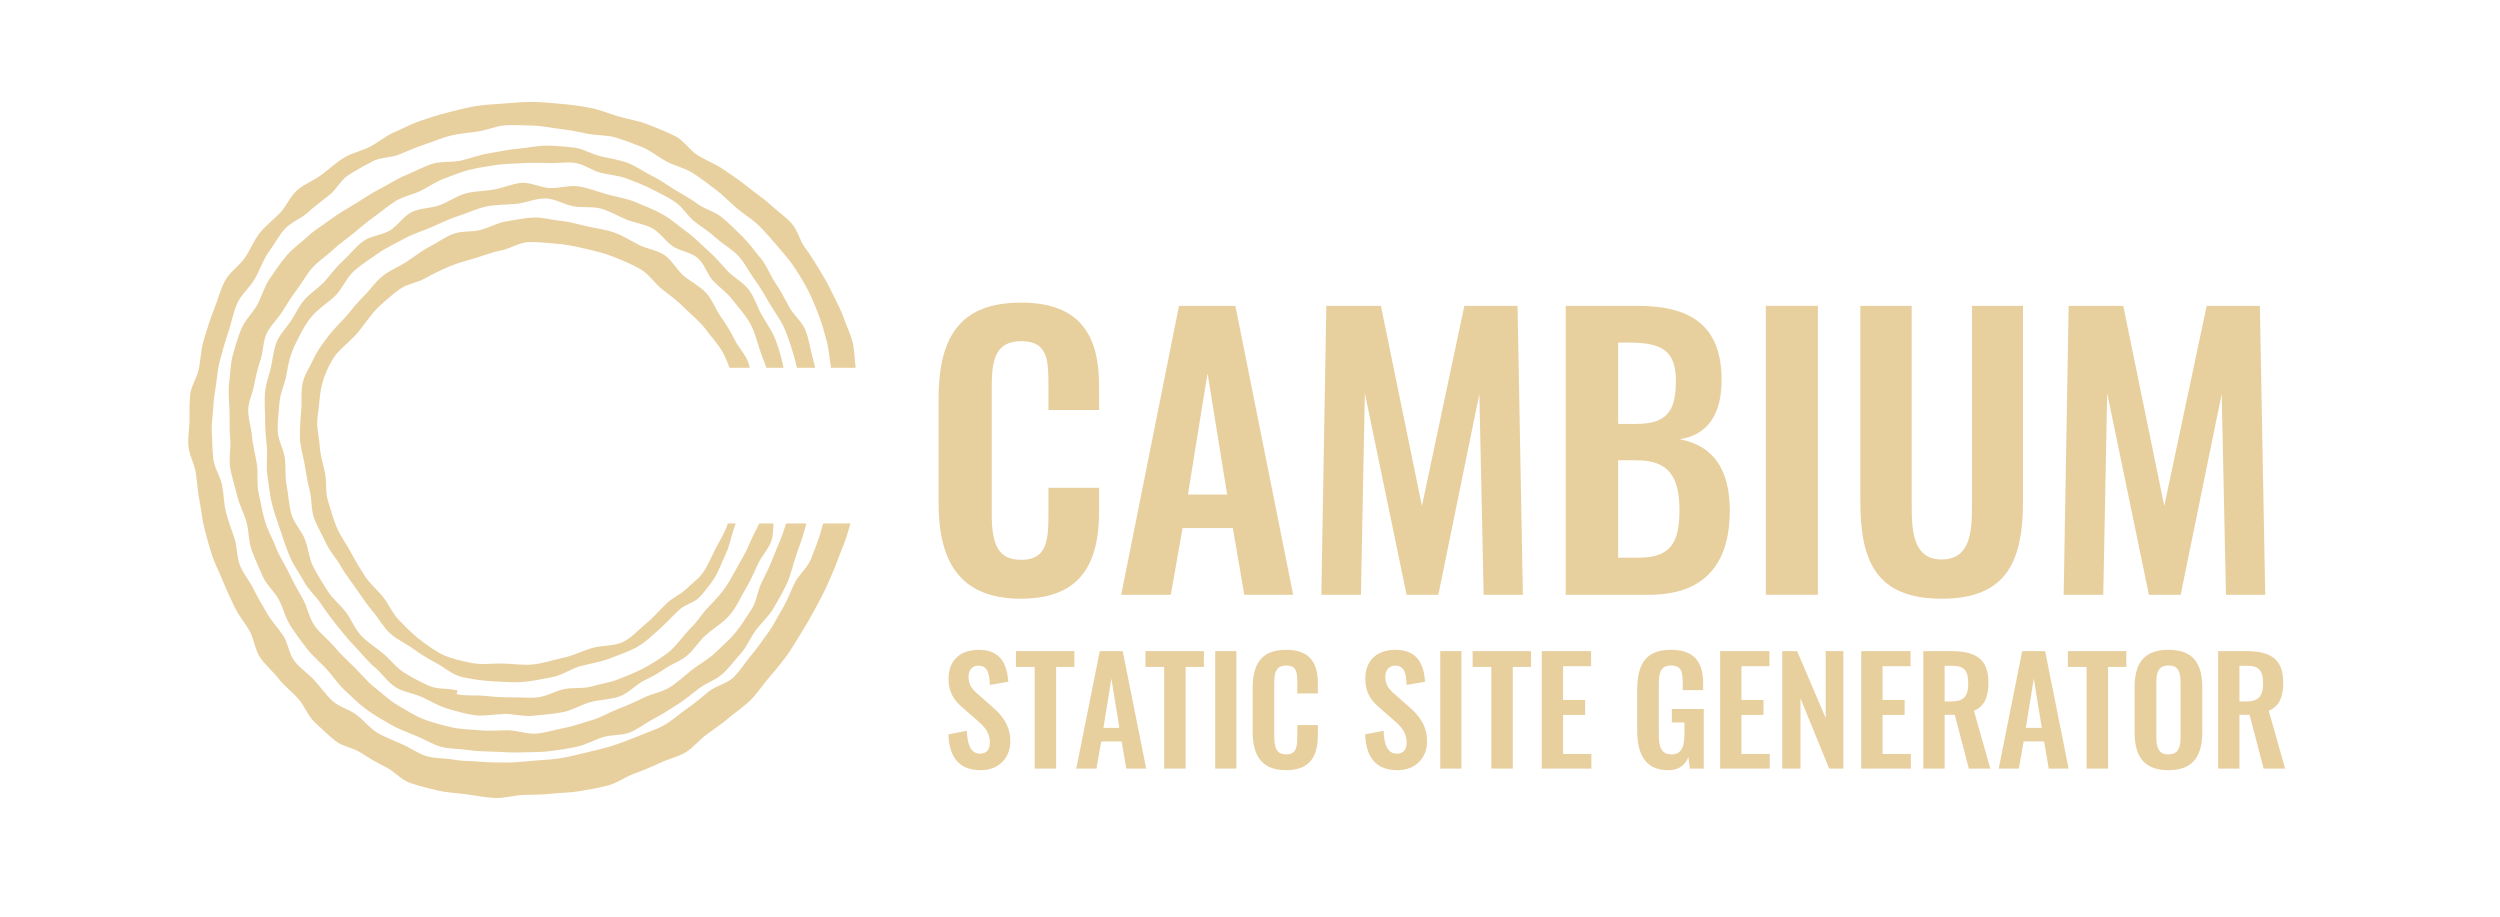
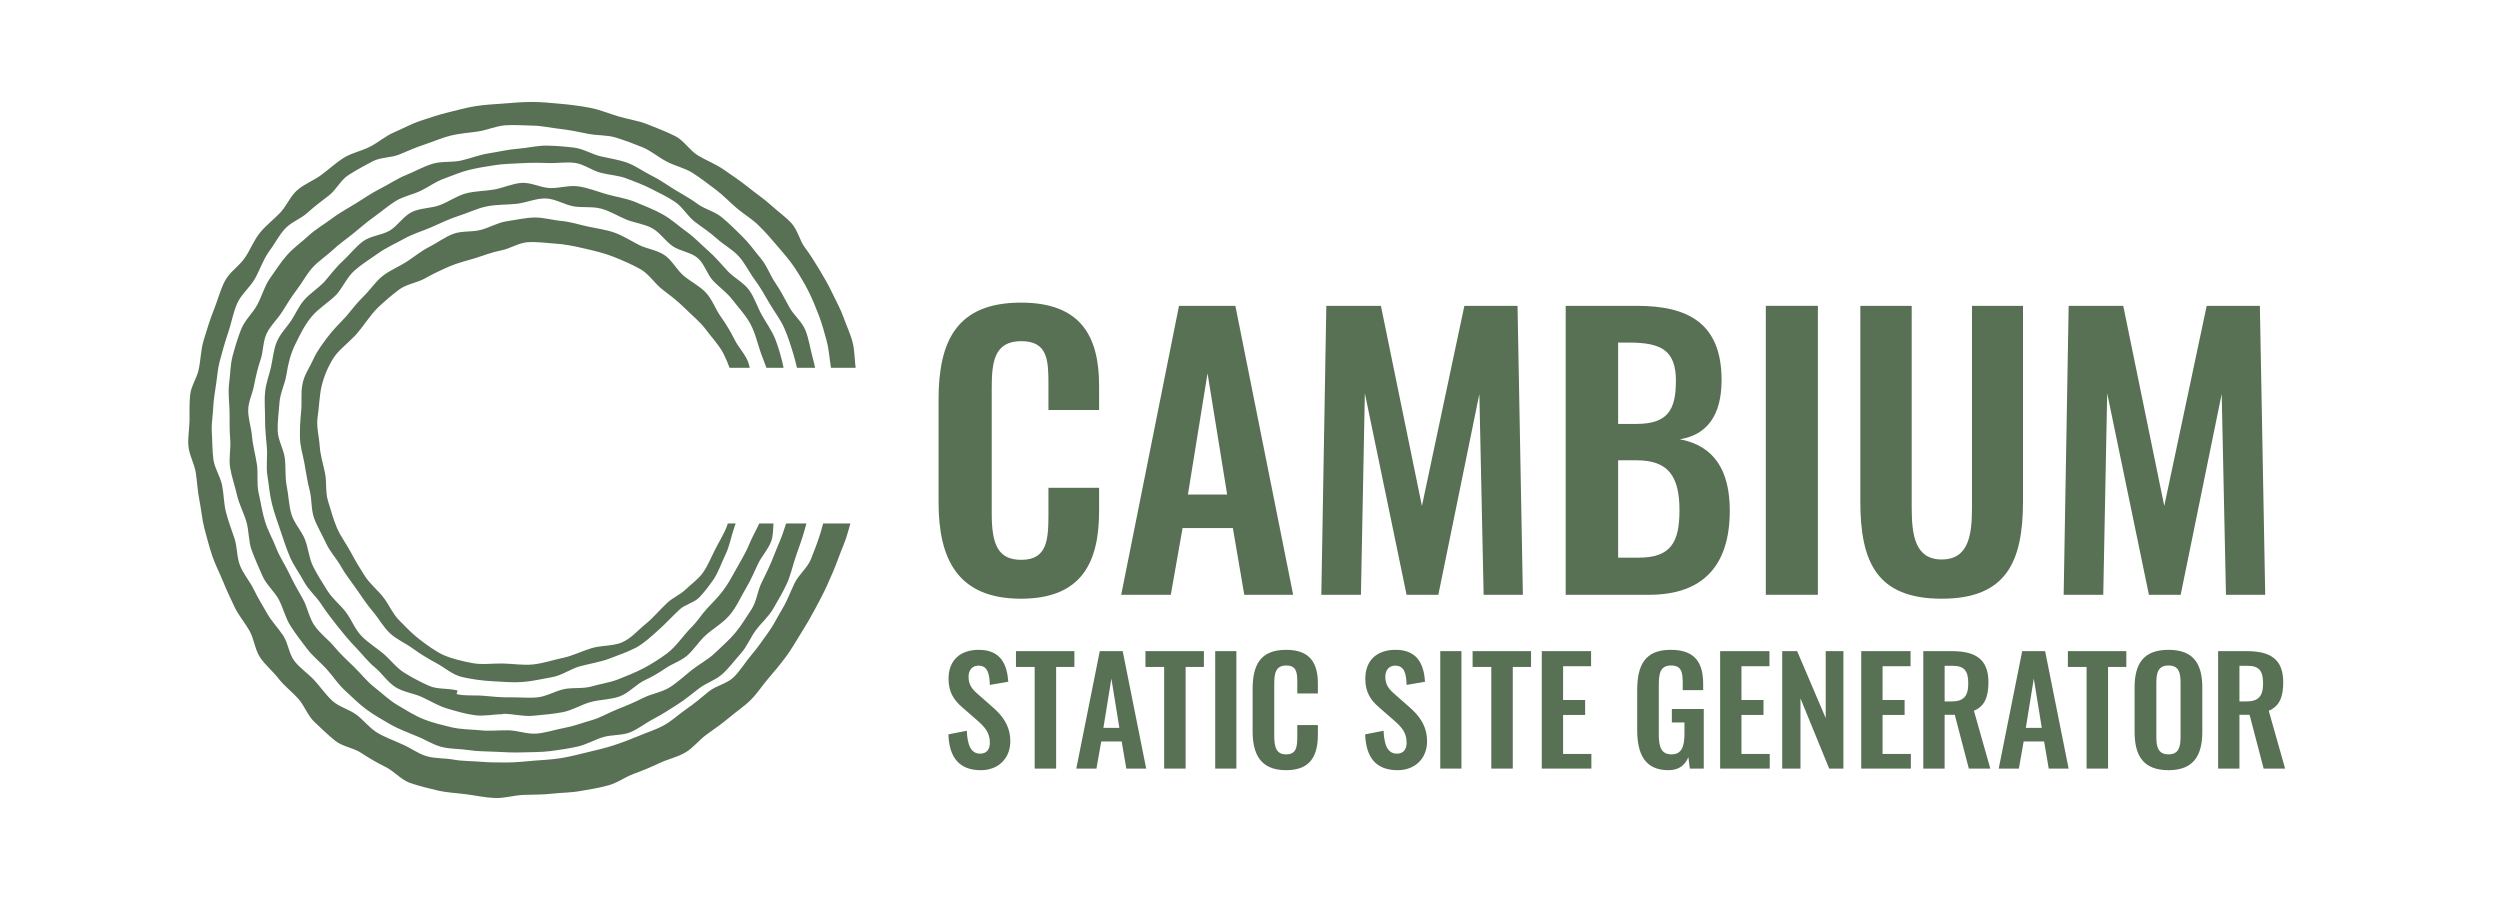
<svg xmlns="http://www.w3.org/2000/svg" id="Layer_1" data-name="Layer 1" viewBox="0 0 1500 550">
  <defs>
    <style>
      .cls-1 {
-         fill: #e8cf9e;
+         fill: #587054;
      }
    </style>
  </defs>
  <g>
-     <path class="cls-1" d="M563.143,301.435v-61.855c0-35.53,11.344-58.004,49.442-58.004,35.529,0,46.874,19.691,46.874,49.87v14.555h-30.394v-14.982c0-14.555-.214-26.326-16.267-26.326-16.267,0-17.765,12.414-17.765,28.252v75.127c0,18.835,3.853,27.824,17.765,27.824,15.625,0,16.267-12.2,16.267-27.61v-15.625h30.394v13.913c0,30.606-10.274,52.652-46.874,52.652-38.099,0-49.442-23.972-49.442-57.79Z" />
-     <path class="cls-1" d="M707.4,183.502h33.817l34.674,173.368h-29.322l-6.85-40.024h-30.179l-7.064,40.024h-29.751l34.674-173.368ZM736.295,296.727l-11.771-72.772-11.771,72.772h23.543Z" />
-     <path class="cls-1" d="M795.795,183.502h32.747l24.614,120.073,25.47-120.073h31.892l3.21,173.368h-23.544l-2.568-120.502-24.613,120.502h-19.05l-25.042-120.93-2.354,120.93h-23.758l2.997-173.368Z" />
+     <path class="cls-1" d="M563.142,301.435v-61.855c0-35.53,11.344-58.004,49.442-58.004,35.529,0,46.874,19.691,46.874,49.87v14.555h-30.394v-14.982c0-14.555-.214-26.326-16.267-26.326-16.267,0-17.765,12.414-17.765,28.252v75.127c0,18.835,3.853,27.824,17.765,27.824,15.625,0,16.267-12.2,16.267-27.61v-15.625h30.394v13.913c0,30.606-10.274,52.652-46.874,52.652-38.099,0-49.442-23.972-49.442-57.79Z" />
+     <path class="cls-1" d="M707.4,183.502h33.817l34.674,173.368h-29.322l-6.85-40.024h-30.179l-7.064,40.024h-29.751l34.674-173.368ZM736.294,296.727l-11.771-72.772-11.771,72.772h23.543Z" />
+     <path class="cls-1" d="M795.794,183.502h32.747l24.614,120.073,25.47-120.073h31.892l3.21,173.368h-23.544l-2.568-120.502-24.613,120.502h-19.05l-25.042-120.93-2.354,120.93h-23.758l2.997-173.368Z" />
    <path class="cls-1" d="M939.411,183.502h42.808c30.393,0,50.727,10.273,50.727,44.52,0,21.189-8.775,32.961-25.043,35.529,20.334,3.853,29.966,18.407,29.966,42.807,0,33.176-16.268,50.513-48.372,50.513h-50.085v-173.368ZM981.791,254.348c18.835,0,23.758-8.348,23.758-25.898,0-18.407-8.99-22.902-28.253-22.902h-6.421v48.801h10.916ZM983.075,334.61c19.263,0,24.613-8.989,24.613-28.467,0-20.547-6.849-29.965-25.684-29.965h-11.13v58.432h12.2Z" />
    <path class="cls-1" d="M1059.482,183.502h31.249v173.368h-31.249v-173.368Z" />
    <path class="cls-1" d="M1116.2,300.793v-117.291h30.821v120.93c0,16.48,1.927,31.249,17.98,31.249,16.267,0,18.192-14.769,18.192-31.249v-120.93h30.607v117.291c0,36.386-10.06,58.432-48.8,58.432-38.955,0-48.801-22.046-48.801-58.432Z" />
    <path class="cls-1" d="M1241.195,183.502h32.747l24.614,120.073,25.47-120.073h31.892l3.21,173.368h-23.544l-2.568-120.502-24.613,120.502h-19.05l-25.042-120.93-2.354,120.93h-23.758l2.997-173.368Z" />
  </g>
  <g>
    <path class="cls-1" d="M569.033,440.622l11.05-2.175c.348,8.352,2.349,13.746,8.004,13.746,4.09,0,5.83-2.784,5.83-6.612,0-6.09-3.133-9.483-7.744-13.485l-8.874-7.744c-5.047-4.35-8.179-9.223-8.179-17.053,0-11.137,6.96-17.401,18.185-17.401,13.225,0,16.966,8.875,17.662,19.142l-11.05,1.914c-.262-6.612-1.219-11.572-6.874-11.572-3.828,0-5.916,2.872-5.916,6.613,0,4.785,2.001,7.396,5.742,10.614l8.788,7.743c5.742,4.96,10.527,11.137,10.527,20.446,0,10.18-7.135,17.314-17.662,17.314-12.877,0-18.968-7.482-19.489-21.49Z" />
-     <path class="cls-1" d="M620.802,400.164h-11.224v-9.483h35.063v9.483h-10.963v60.991h-12.877v-60.991Z" />
+     <path class="cls-1" d="M620.801,400.164h-11.224v-9.483h35.063v9.483h-10.963v60.991h-12.877v-60.991Z" />
    <path class="cls-1" d="M659.868,390.681h13.747l14.095,70.475h-11.92l-2.784-16.27h-12.268l-2.871,16.27h-12.094l14.095-70.475ZM671.614,436.707l-4.785-29.582-4.786,29.582h9.571Z" />
    <path class="cls-1" d="M698.5,400.164h-11.224v-9.483h35.063v9.483h-10.963v60.991h-12.877v-60.991Z" />
    <path class="cls-1" d="M729.126,390.681h12.703v70.475h-12.703v-70.475Z" />
    <path class="cls-1" d="M751.574,438.621v-25.145c0-14.443,4.61-23.579,20.098-23.579,14.443,0,19.055,8.005,19.055,20.273v5.916h-12.355v-6.09c0-5.917-.087-10.702-6.612-10.702-6.612,0-7.222,5.047-7.222,11.485v30.539c0,7.656,1.566,11.31,7.222,11.31,6.352,0,6.612-4.96,6.612-11.224v-6.352h12.355v5.655c0,12.441-4.177,21.403-19.055,21.403-15.487,0-20.098-9.744-20.098-23.491Z" />
-     <path class="cls-1" d="M819.093,440.622l11.05-2.175c.348,8.352,2.349,13.746,8.004,13.746,4.09,0,5.83-2.784,5.83-6.612,0-6.09-3.133-9.483-7.744-13.485l-8.874-7.744c-5.047-4.35-8.179-9.223-8.179-17.053,0-11.137,6.96-17.401,18.185-17.401,13.225,0,16.966,8.875,17.662,19.142l-11.05,1.914c-.262-6.612-1.219-11.572-6.874-11.572-3.828,0-5.916,2.872-5.916,6.613,0,4.785,2.001,7.396,5.742,10.614l8.788,7.743c5.742,4.96,10.527,11.137,10.527,20.446,0,10.18-7.135,17.314-17.662,17.314-12.877,0-18.968-7.482-19.489-21.49Z" />
+     <path class="cls-1" d="M819.092,440.622l11.05-2.175c.348,8.352,2.349,13.746,8.004,13.746,4.09,0,5.83-2.784,5.83-6.612,0-6.09-3.133-9.483-7.744-13.485l-8.874-7.744c-5.047-4.35-8.179-9.223-8.179-17.053,0-11.137,6.96-17.401,18.185-17.401,13.225,0,16.966,8.875,17.662,19.142l-11.05,1.914c-.262-6.612-1.219-11.572-6.874-11.572-3.828,0-5.916,2.872-5.916,6.613,0,4.785,2.001,7.396,5.742,10.614l8.788,7.743c5.742,4.96,10.527,11.137,10.527,20.446,0,10.18-7.135,17.314-17.662,17.314-12.877,0-18.968-7.482-19.489-21.49Z" />
    <path class="cls-1" d="M864.161,390.681h12.703v70.475h-12.703v-70.475Z" />
    <path class="cls-1" d="M894.788,400.164h-11.224v-9.483h35.063v9.483h-10.963v60.991h-12.877v-60.991Z" />
    <path class="cls-1" d="M925.066,390.681h29.582v9.049h-16.793v20.273h13.226v8.961h-13.226v23.405h16.967v8.787h-29.756v-70.475Z" />
    <path class="cls-1" d="M982.316,437.925v-23.666c0-15.139,4.611-24.361,20.099-24.361,14.443,0,19.489,7.482,19.489,20.533v3.654h-12.268v-4.002c0-6.786-.696-10.789-7.048-10.789-6.786,0-7.309,5.481-7.309,11.92v29.495c0,7.309,1.393,11.92,7.657,11.92,6.177,0,7.743-4.872,7.743-12.529v-6.612h-7.569v-8.092h19.142v35.76h-8.352l-.87-6.873c-1.914,4.523-5.394,7.83-11.92,7.83-13.921,0-18.794-9.31-18.794-24.188Z" />
-     <path class="cls-1" d="M1032.086,390.681h29.582v9.049h-16.793v20.273h13.226v8.961h-13.226v23.405h16.967v8.787h-29.756v-70.475Z" />
+     <path class="cls-1" d="M1032.085,390.681h29.582v9.049h-16.793v20.273h13.226v8.961h-13.226v23.405h16.967v8.787h-29.756v-70.475Z" />
    <path class="cls-1" d="M1069.325,390.681h8.961l17.141,40.196v-40.196h10.614v70.475h-8.526l-17.227-42.11v42.11h-10.963v-70.475Z" />
    <path class="cls-1" d="M1116.745,390.681h29.582v9.049h-16.792v20.273h13.225v8.961h-13.225v23.405h16.966v8.787h-29.756v-70.475Z" />
    <path class="cls-1" d="M1153.984,390.681h16.966c14.095,0,22.1,4.524,22.1,18.706,0,8.44-2.088,14.356-8.701,17.054l9.832,34.715h-12.877l-8.44-32.279h-6.091v32.279h-12.789v-70.475ZM1170.863,420.872c7.396,0,10.093-3.22,10.093-10.789,0-7.135-2.001-10.614-9.396-10.614h-4.786v21.403h4.09Z" />
    <path class="cls-1" d="M1213.322,390.681h13.747l14.095,70.475h-11.92l-2.784-16.27h-12.268l-2.871,16.27h-12.094l14.095-70.475ZM1225.068,436.707l-4.785-29.582-4.786,29.582h9.571Z" />
    <path class="cls-1" d="M1251.954,400.164h-11.224v-9.483h35.063v9.483h-10.963v60.991h-12.877v-60.991Z" />
    <path class="cls-1" d="M1280.754,439.056v-26.449c0-14.27,5.22-22.709,20.358-22.709,15.053,0,20.273,8.44,20.273,22.709v26.449c0,14.182-5.22,23.057-20.273,23.057-15.226,0-20.358-8.787-20.358-23.057ZM1308.334,442.101v-32.453c0-5.916-.957-10.354-7.222-10.354s-7.308,4.438-7.308,10.354v32.453c0,5.83.957,10.528,7.308,10.528,6.265,0,7.222-4.698,7.222-10.528Z" />
    <path class="cls-1" d="M1330.87,390.681h16.966c14.095,0,22.1,4.524,22.1,18.706,0,8.44-2.088,14.356-8.701,17.054l9.832,34.715h-12.877l-8.44-32.279h-6.09v32.279h-12.79v-70.475ZM1347.749,420.872c7.396,0,10.093-3.22,10.093-10.789,0-7.135-2.001-10.614-9.396-10.614h-4.785v21.403h4.089Z" />
  </g>
  <path class="cls-1" d="M492.38,319.501c-1.676,5.393-3.711,10.772-5.818,15.994-2.113,5.237-7.162,9.127-9.685,14.16-2.531,5.05-4.309,10.402-7.228,15.214-2.93,4.831-5.336,9.979-8.633,14.538-3.313,4.58-6.493,9.294-10.151,13.567-3.678,4.295-6.644,9.381-10.646,13.331-4.025,3.973-10.662,5.051-14.989,8.64-4.353,3.61-8.558,7.157-13.19,10.344-4.657,3.204-8.751,7.14-13.664,9.882-4.932,2.752-10.351,4.301-15.515,6.551-4.982,2.05-9.931,3.934-15.085,5.614-5.13,1.672-10.32,2.791-15.578,4.074-5.248,1.281-10.378,2.614-15.714,3.486-5.337.873-10.635,1.055-16.018,1.499-5.393.444-10.644,1.091-16.043,1.083-5.412-.008-10.717.053-16.094-.431-5.388-.485-10.813-.284-16.125-1.269-5.314-.985-11.044-.549-16.239-2.055-5.181-1.502-9.698-5.124-14.719-7.166-4.961-2.345-10.219-4.106-14.884-6.93-4.681-2.834-8.09-7.484-12.467-10.762-4.37-3.273-10.341-4.628-14.401-8.306-4.041-3.661-7.162-8.382-10.889-12.406-3.703-3.997-8.536-7.175-11.923-11.493-3.362-4.285-3.74-10.775-6.787-15.341-3.024-4.532-6.905-8.479-9.612-13.252-2.689-4.742-5.605-9.376-7.975-14.321-2.358-4.919-6.234-9.259-8.271-14.346-2.03-5.069-1.625-11.08-3.331-16.281-1.704-5.194-3.696-10.287-5.07-15.579-1.376-5.296-1.307-10.873-2.348-16.234-1.044-5.378-4.561-10.346-5.262-15.756-.705-5.439-.594-11.007-.947-16.444-.3-4.719.593-9.46.823-14.161.232-4.715.938-9.338,1.679-13.993.741-4.657.971-9.416,2.196-13.971,1.533-5.851,3.169-11.708,5.129-17.432,1.964-5.735,2.955-11.944,5.388-17.47,2.445-5.554,7.756-9.692,10.715-14.952,2.973-5.285,4.825-11.23,8.357-16.135,3.33-4.424,5.87-9.604,9.559-13.665,3.717-4.093,9.618-6.037,13.663-9.754,4.067-3.737,8.414-6.957,12.775-10.306,4.377-3.362,7.021-9.225,11.657-12.187,4.649-2.97,9.614-5.701,14.485-8.261,4.883-2.566,11.232-2.068,16.3-4.215,5.08-2.151,10.045-4.305,15.272-6.026,5.241-1.725,10.258-4.011,15.609-5.295,5.366-1.288,10.865-1.586,16.302-2.421,5.455-.839,10.714-3.301,16.202-3.676,5.507-.376,11.072.086,16.572.185,5.518.099,10.925,1.403,16.396,1.988,5.576.671,11.014,1.708,16.51,2.889,5.488,1.179,11.454.625,16.823,2.295,5.359,1.667,10.727,3.637,15.93,5.775,5.19,2.133,9.598,6.027,14.594,8.611,4.921,2.68,10.889,3.795,15.676,6.901,4.723,3.064,9.283,6.597,13.833,9.994,4.535,3.386,8.451,7.648,12.771,11.285,4.238,3.519,9.021,6.358,12.774,10.051,3.914,3.852,7.58,7.964,10.977,12.011,3.513,4.186,7.266,8.296,10.237,12.698,3.037,4.501,5.895,9.294,8.378,14.03,2.503,4.774,4.561,9.954,6.514,14.975,1.94,4.988,3.388,10.334,4.796,15.574,1.381,5.136,1.709,10.655,2.591,16.041.01.063.017.126.028.189h14.803c-.705-5.064-.569-10.259-1.798-15.145-1.317-5.234-3.719-10.128-5.499-15.171-1.79-5.073-4.476-9.701-6.745-14.563-2.266-4.857-4.951-9.372-7.706-14.003-2.729-4.587-5.537-9.011-8.755-13.359-3.162-4.273-4.259-10.347-7.904-14.374-3.554-3.927-8.153-7.086-12.175-10.765-4.345-4.032-9.384-7.297-13.977-11.027-4.606-3.74-9.567-6.971-14.403-10.369-4.858-3.414-10.46-5.511-15.53-8.543-5.098-3.048-8.546-9.104-13.837-11.727-5.321-2.638-10.98-4.845-16.476-7.014-5.519-2.179-11.585-3.024-17.26-4.691-5.684-1.67-11.282-4.087-17.101-5.204-5.805-1.114-11.815-1.905-17.733-2.428-5.628-.499-11.399-1.108-17.071-1.126-5.649-.018-11.426.485-17.08.935-5.632.448-11.442.677-17.042,1.581-5.578.9-11.174,2.471-16.683,3.815-5.491,1.339-10.953,3.21-16.339,4.981-5.37,1.766-10.403,4.634-15.633,6.821-5.217,2.181-9.573,6.124-14.613,8.715-5.029,2.585-10.882,3.654-15.699,6.638-4.806,2.978-8.964,6.932-13.524,10.299-4.547,3.357-10.207,5.417-14.473,9.152-4.25,3.721-6.447,9.627-10.383,13.715-3.914,4.065-8.487,7.494-12.056,11.913-3.541,4.384-5.536,9.813-8.705,14.539-3.346,5.221-9.451,8.847-12.296,14.378-2.833,5.511-4.335,11.762-6.687,17.523-2.343,5.738-4.041,11.752-5.922,17.68-1.876,5.913-1.769,12.322-3.202,18.367-1.175,4.958-4.407,9.495-4.971,14.553-.563,5.054-.366,10.212-.396,15.306-.03,5.089-1.11,10.3-.686,15.37.436,5.588,3.709,10.884,4.49,16.45.779,5.555,1.077,11.147,2.194,16.651,1.116,5.501,1.5,11.173,2.948,16.595,1.449,5.427,2.859,10.897,4.635,16.217,1.78,5.331,4.452,10.345,6.555,15.539,2.111,5.213,4.477,10.289,6.908,15.335,2.442,5.069,6.182,9.377,8.942,14.249,2.774,4.897,3.211,11.203,6.3,15.871,3.106,4.694,7.708,8.35,11.127,12.782,3.438,4.455,8.019,7.847,11.767,12.007,3.764,4.178,5.657,10.148,9.729,13.997,4.082,3.86,8.184,7.866,12.571,11.364,4.386,3.498,10.837,4.138,15.52,7.243,4.836,3.153,9.56,5.968,14.665,8.462,5.163,2.523,9.216,7.631,14.599,9.521,5.404,1.898,11.119,3.267,16.69,4.569,5.568,1.302,11.429,1.516,17.107,2.264,5.668.747,11.376,2.001,17.098,2.239,5.717.238,11.464-1.634,17.179-1.863,5.727-.229,11.454-.077,17.124-.733,5.709-.661,11.531-.572,17.125-1.623,5.55-.868,11.131-1.908,16.533-3.313,5.425-1.411,10.15-5.043,15.402-6.966,5.254-1.924,10.337-4.027,15.396-6.432,5.047-2.4,10.763-3.538,15.593-6.387,4.81-2.837,8.326-7.64,12.898-10.893,4.548-3.236,9.057-6.382,13.348-10.001,4.267-3.599,8.961-6.676,12.951-10.625,3.968-3.926,6.947-8.719,10.621-12.962,3.655-4.221,7.173-8.448,10.515-12.955,3.327-4.486,5.998-9.305,8.994-14.047,2.984-4.723,5.735-9.446,8.371-14.396,2.627-4.932,5.264-9.739,7.525-14.869,2.254-5.114,4.548-10.116,6.418-15.401,1.865-5.269,4.315-10.304,5.778-15.716.502-1.856,1.047-3.703,1.588-5.552h-16.34c-.472,1.826-.965,3.642-1.52,5.426ZM476.164,212.952c.755,2.539,1.41,5.12,1.995,7.729h10.913c-.455-2.089-.942-4.166-1.505-6.22-1.492-5.444-2.24-11.176-4.332-16.365-2.102-5.215-7.079-9.034-9.745-13.976-2.661-4.933-5.146-9.796-8.326-14.444-3.159-4.616-4.986-10.228-8.615-14.547-3.594-4.277-6.875-9.011-10.889-12.983-3.969-3.927-8.027-7.983-12.368-11.597-4.214-3.645-10.249-4.885-14.597-8.104-4.468-3.308-9.239-5.809-13.861-8.645-4.721-2.897-9.065-6.082-13.961-8.464-4.955-2.411-9.41-5.847-14.56-7.706-5.151-1.859-10.641-2.583-16.001-3.867-5.289-1.266-10.338-4.505-15.846-5.187-5.362-.664-11.019-1.117-16.602-1.206-5.716-.055-11.536,1.485-17.331,1.893-5.714.402-11.361,1.851-17.095,2.705-5.678.846-11.055,3.056-16.695,4.346-5.605,1.282-11.832.27-17.346,1.993-5.496,1.717-10.615,4.656-15.966,6.812-5.346,2.154-10.121,5.48-15.268,8.074-5.15,2.596-9.804,5.84-14.7,8.877-4.901,3.04-9.928,5.686-14.52,9.169-4.59,3.483-9.668,6.331-13.895,10.258-4.214,3.915-9.109,7.296-12.908,11.654-3.77,4.325-6.975,9.27-10.283,14.032-3.261,4.696-4.713,10.54-7.475,15.663-2.702,5.013-7.46,9.166-9.635,14.589-2.059,5.118-3.673,10.582-5.128,15.927-1.452,5.332-1.401,11.072-2.129,16.56-.726,5.467.093,10.955.207,16.509.193,5.618-.141,11.25.413,16.905.549,5.605-.949,11.545-.046,17.145.897,5.57,2.888,11.031,4.132,16.555,1.242,5.513,4.068,10.634,5.654,16.061,1.588,5.432,1.179,11.556,3.109,16.861,1.938,5.325,4.309,10.584,6.59,15.739,2.296,5.188,7.121,9.143,9.762,14.118,2.663,5.015,3.891,10.821,6.904,15.576,3.039,4.798,6.548,9.3,9.942,13.789,3.424,4.53,7.983,8.065,11.765,12.235,3.811,4.202,6.889,9.081,11.062,12.873,4.19,3.808,8.197,7.951,12.749,11.297,4.549,3.343,9.55,6.19,14.459,9.025,4.869,2.813,10.279,4.697,15.501,6.964,5.121,1.912,9.887,5.187,15.162,6.556,5.283,1.371,11.002,1.097,16.395,1.934,5.387.836,10.873.69,16.326,1.005,5.439.315,10.852.544,16.314.352,5.444-.191,10.92-.079,16.343-.761,5.405-.68,10.817-1.53,16.158-2.687,5.325-1.153,10.159-4.054,15.378-5.67,5.206-1.612,11.274-.868,16.333-2.928,5.048-2.056,9.442-5.709,14.302-8.2,4.851-2.487,9.372-5.529,13.994-8.438,4.613-2.903,8.732-6.423,13.075-9.736,4.332-3.304,10.063-4.987,14.086-8.687,4.006-3.685,7.316-8.213,10.976-12.28,3.636-4.042,5.642-9.399,8.896-13.807,3.224-4.366,7.512-8.006,10.322-12.721,2.899-5.078,6.001-10.118,8.412-15.458,2.402-5.321,3.546-11.185,5.5-16.715,1.945-5.504,3.942-10.995,5.478-16.654.235-.867.463-1.736.693-2.605h-12.157c-.31.836-.602,1.675-.85,2.524-1.685,5.761-4.323,11.118-6.455,16.689-2.147,5.612-4.728,10.865-7.359,16.214-2.595,5.091-3.005,11.366-6.095,16.049-3.138,4.756-6.131,9.795-9.728,14.121-3.634,4.37-8.107,8.163-12.158,12.085-4.076,3.947-9.319,6.619-13.764,10.102-4.461,3.496-8.595,7.488-13.373,10.508-4.788,3.026-10.799,3.794-15.852,6.332-5.062,2.542-10.114,4.716-15.387,6.758-5.283,2.046-10.13,5.098-15.571,6.632-5.455,1.538-10.791,3.622-16.349,4.636-5.579,1.018-11.136,2.948-16.763,3.427-5.653.481-11.439-1.906-17.084-1.98-5.674-.074-11.348.622-16.956-.022-5.838-.548-11.78-.483-17.291-1.843-5.646-1.393-11.491-2.726-16.785-4.899-5.341-2.192-10.379-5.436-15.351-8.347-4.955-2.901-9.175-7.068-13.754-10.609-4.528-3.502-8.057-8.122-12.207-12.178-4.089-3.997-8.308-7.821-12.02-12.286-3.655-4.398-8.599-7.92-11.88-12.707-3.237-4.723-4.128-10.958-6.991-15.996-2.834-4.987-5.645-9.917-8.104-15.152-2.444-5.203-5.801-10.001-7.866-15.389-2.063-5.381-5.04-10.506-6.717-16.012-1.683-5.528-2.503-11.343-3.788-16.936-1.298-5.648-.176-11.697-1.06-17.349-.898-5.744-2.484-11.277-2.946-16.962-.489-5.135-2.271-10.209-2.256-15.334.014-5.149,2.639-9.971,3.528-15.053,1.048-5.256,2.167-10.253,3.893-15.291,1.729-5.048,1.357-10.964,3.686-15.774,2.32-4.793,6.55-8.596,9.385-13.135,2.821-4.517,5.582-9.05,8.834-13.297,3.243-4.235,5.727-9.16,9.321-13.108,3.6-3.955,8.273-6.894,12.146-10.543,3.908-3.682,8.335-6.675,12.439-10.026,4.179-3.412,8.177-6.903,12.476-9.953,4.428-3.142,8.464-6.712,12.927-9.448,4.586-2.756,9.976-3.721,14.704-5.961,4.8-2.274,9.057-5.567,14.024-7.328,4.968-1.762,9.839-3.97,14.995-5.239,5.083-1.252,10.34-2.109,15.626-2.901,5.328-.832,10.723-.86,16.029-1.176,5.375-.32,10.713-.298,16.033-.081,5.369.22,10.908-.849,16.187-.072,5.302.78,10.003,4.529,15.181,5.88,5.169,1.348,10.655,1.544,15.668,3.47,4.968,1.909,10.051,3.747,14.833,6.232,4.705,2.446,9.666,4.748,14.159,7.76,4.389,2.942,7.243,8.073,11.4,11.564,4.498,3.5,9.337,6.487,13.49,10.299,4.2,3.856,9.54,6.598,13.334,10.766,3.837,4.214,6.29,9.614,9.657,14.139,3.397,4.564,6.105,9.514,8.968,14.387,2.874,4.891,6.443,9.415,8.723,14.608,2.27,5.171,3.976,10.619,5.601,16.082ZM459.849,220.68h10.29c-1.138-5.817-2.858-11.54-4.885-16.965-2.042-5.271-5.462-9.881-8.186-14.733-2.751-4.901-4.375-10.606-7.718-15.086-3.351-4.492-8.905-7.169-12.746-11.246-3.842-4.078-7.333-8.431-11.56-12.102-4.238-3.681-8.079-7.879-12.598-11.158-4.88-3.513-9.416-7.675-14.537-10.602-5.21-2.977-10.957-5.117-16.398-7.434-5.5-2.342-11.566-3.143-17.283-4.756-5.721-1.614-11.335-3.947-17.254-4.776-5.531-.832-11.337,1.208-17.042,1.011-5.595-.193-11.305-3.506-16.993-3.103-5.593.396-11.035,3.051-16.647,4.008-5.537.944-11.379.858-16.866,2.335-5.434,1.462-10.233,5.036-15.552,7.008-5.285,1.959-11.599,1.657-16.706,4.106-5.089,2.44-8.412,8.205-13.26,11.119-4.842,2.91-11.529,3.098-16.067,6.468-4.537,3.369-8.098,8.121-12.268,11.936-4.167,3.813-7.523,8.463-11.26,12.709-3.927,3.875-8.303,6.713-11.482,10.22-3.65,4.026-5.517,8.92-8.259,12.924-2.906,4.243-6.569,7.878-8.554,12.671-1.837,4.434-2.266,9.534-3.397,14.925-.959,4.57-3.039,9.366-3.544,14.934-.593,5.526.026,11.199-.03,16.835-.055,5.564.629,11.11,1.078,16.721.445,5.555-.58,11.345.341,16.89.914,5.507,1.319,11.27,2.685,16.71,1.362,5.425,3.332,10.828,5.125,16.131,1.795,5.309,3.54,10.786,5.749,15.917,2.221,5.158,5.758,9.789,8.379,14.711,2.644,4.965,7.237,8.724,10.27,13.392,3.07,4.724,6.439,9.029,9.888,13.389,3.499,4.423,6.966,8.624,10.836,12.609,3.929,4.047,7.265,8.535,11.555,12.065,4.35,3.58,7.583,8.814,12.282,11.795,4.744,3.009,10.869,3.659,15.947,5.987,5.081,2.33,9.934,5.364,15.326,6.941,5.328,1.558,10.834,3.194,16.443,3.948,5.458.734,11.178-.578,16.882-.668.091-.001-.051-.216.269-.185,5.85-.001,11.8,1.748,17.726,1.179,5.837-.561,11.873-1.038,17.71-2.13,5.779-1.081,11.102-4.521,16.811-6.102,5.68-1.573,12.006-1.376,17.549-3.425,5.542-2.048,9.779-7.268,15.115-9.772,4.486-2.048,8.468-4.451,12.531-7.203,4.048-2.742,9.014-4.213,12.729-7.459,3.682-3.218,6.405-7.472,9.845-10.995,4.701-4.696,10.998-7.958,15.385-12.97,4.367-4.989,7.009-11.364,10.455-17.137,2.625-4.46,4.633-9.189,6.839-13.897,2.195-4.684,6.121-8.682,7.913-13.563,1.222-3.329,1.117-7.086,1.378-10.732h-8.531c-1.854,4.112-4.209,8.04-5.898,12.191-2.37,5.827-5.683,11.022-8.696,16.506-2.308,4.226-4.494,8.146-7.351,11.883-2.88,3.768-6.14,7-9.39,10.479-3.217,3.443-5.687,7.588-9.085,10.953-5.213,5.159-9.293,11.779-15.122,16.133-4.197,3.031-8.974,6.192-14.04,8.807-4.685,2.418-9.909,4.577-15.138,6.597-4.989,1.927-10.593,2.714-15.907,4.242-5.203,1.496-11.02.512-16.377,1.591-5.367,1.081-10.346,4.275-15.712,4.904-5.503.645-11.039-.089-16.373.044-5.616.14-10.981-.456-16.218-.925-5.693-.51-11.347.245-16.349-1.037-.092-.024.859-2.013.561-2.131-5.439-1.534-11.945-.529-17.034-2.815-5.122-2.301-10.304-4.989-15.052-7.98-4.73-2.979-8.216-7.89-12.555-11.482-4.296-3.556-9.218-6.566-13.111-10.651-3.844-4.034-5.823-9.704-9.256-14.187-3.389-4.425-8.038-7.997-11.009-12.793-2.938-4.744-6.067-9.508-8.579-14.552-2.491-5.002-2.852-10.979-4.908-16.216-2.046-5.211-6.487-9.645-8.085-15.027-1.597-5.377-1.676-11.232-2.81-16.72-1.137-5.504-.491-11.254-1.147-16.808-.659-5.592-4.154-10.992-4.308-16.574-.156-5.637.701-11.373,1.078-16.936.382-5.632,3.181-10.964,4.126-16.454,1.05-6.986,2.597-12.947,5.331-18.493,2.907-5.897,5.691-11.743,9.951-16.794,4.075-4.832,9.941-8.261,14.744-13.042,3.918-4.438,6.349-10.427,10.766-14.366,4.416-3.938,9.589-7.096,14.42-10.517,4.83-3.42,10.331-5.803,15.494-8.69,5.172-2.892,10.855-4.537,16.278-6.877,5.451-2.351,10.665-4.987,16.287-6.763,5.674-1.792,11.066-4.514,16.826-5.702,5.841-1.204,11.853-.985,17.693-1.55,5.949-.575,11.838-3.368,17.693-3.26,5.986.111,11.636,3.994,17.422,4.84,5.318.746,10.948-.101,16.196,1.343,5.177,1.425,9.84,4.43,14.879,6.483,4.978,2.028,10.705,2.594,15.481,5.186,4.731,2.569,7.882,7.717,12.35,10.793,4.443,3.058,10.874,3.577,14.993,7.09,4.112,3.507,5.599,9.811,9.325,13.725,3.732,3.921,8.247,7.032,11.528,11.316,3.296,4.303,7.065,8.29,9.841,12.911,3.296,5.327,4.719,11.399,6.601,17.231,1.153,3.573,2.694,7.089,3.941,10.696ZM192.787,232.514c1.405-6.415,3.81-12.076,7.222-17.58,2.735-4.412,7.746-8.142,13.008-13.524,5.019-5.441,8.867-12.224,14.032-17.145,3.979-3.703,8.252-7.469,12.68-10.698,4.399-3.207,10.559-3.851,15.313-6.557,4.741-2.699,9.596-4.982,14.604-7.152,5.02-2.174,10.252-3.356,15.453-4.965,5.239-1.621,10.216-3.633,15.549-4.647,5.401-1.027,10.51-4.553,15.915-4.924,5.493-.377,11.142.505,16.543.841,5.826.338,11.79,1.593,17.669,2.968,5.7,1.334,11.653,2.674,17.239,4.903,5.463,2.179,11.118,4.56,16.32,7.519,5.137,2.923,8.504,8.617,13.24,12.228,4.72,3.599,9.329,7.102,13.508,11.314,4.193,4.226,8.959,7.887,12.462,12.658,3.526,4.802,7.915,9.244,10.595,14.524,1.361,2.682,2.543,5.517,3.6,8.402h12.114c-.18-.751-.363-1.5-.563-2.239-1.538-5.397-6.05-9.598-8.477-14.546-2.453-5-5.252-9.527-8.448-14.057-3.204-4.54-5.008-10.169-8.792-14.223-3.801-4.072-9.089-6.551-13.307-10.12-4.278-3.621-6.988-9.299-11.519-12.389-4.553-3.156-10.637-3.716-15.432-6.181-4.903-2.521-9.493-5.509-14.593-7.33-5.17-1.846-10.607-2.493-15.922-3.645-5.346-1.159-10.557-2.905-15.991-3.387-5.436-.483-10.957-2.221-16.421-2.052-5.446.169-10.964,1.469-16.379,2.26-5.388.787-10.336,3.822-15.635,5.2-5.269,1.371-11.33.428-16.454,2.359-5.095,1.92-9.62,5.45-14.516,7.899-4.871,2.437-9.06,6.058-13.679,8.995-4.596,2.923-9.832,4.955-14.124,8.35-4.271,3.379-7.3,8.161-11.217,11.986-3.895,3.803-7.198,8.06-10.69,12.281-3.867,4.151-7.772,7.897-10.977,12.196-3.316,4.448-6.55,8.654-8.802,13.714-2.146,4.82-5.687,9.551-6.548,15.335-.909,5.183-.142,10.602-.677,15.774-.54,5.228-.811,10.434-.729,15.651.083,5.208,1.727,10.163,2.671,15.359,1.03,5.424,1.688,10.88,3.145,16.247,1.45,5.342.774,11.411,2.641,16.635,1.868,5.225,4.908,10.088,7.187,15.132,2.289,5.066,6.324,9.231,9.023,14.052,2.719,4.859,6.197,9.077,9.326,13.623,3.159,4.59,6.142,9.091,9.712,13.295,3.605,4.246,6.261,9.275,10.278,13.06,4.047,3.813,9.353,5.962,13.812,9.237,4.466,3.28,9.021,5.972,13.892,8.642,5.096,2.611,9.704,7.116,15.791,8.47,5.624,1.252,11.741,2.147,17.903,2.462,5.836.299,12.027.913,18.089.485,5.92-.417,11.935-1.911,17.833-2.916,5.946-1.013,11.185-5.063,16.872-6.568,5.948-1.574,11.841-2.478,17.237-4.471,5.951-2.198,11.539-4.242,16.469-6.795,5.033-2.844,9.134-6.782,13.52-10.699,4.298-3.84,8.214-8.183,12.492-12.147,3.263-3.006,8.569-3.949,11.683-7.139,3.096-3.172,5.863-6.937,8.452-10.602,3.036-4.432,4.844-10.079,7.415-15.389,2.403-4.962,3.266-10.685,5.188-16.116.271-.766.543-1.53.814-2.293h-4.718c-.123.445-.257.887-.418,1.319-1.925,5.162-4.94,9.814-7.236,14.393-2.599,5.183-4.699,10.379-7.579,14.243-2.751,3.65-6.632,6.365-9.902,9.513-3.278,3.156-7.779,4.998-11.11,8.068-4.608,4.277-8.423,9.037-13.03,12.748-4.807,3.872-8.875,8.925-14.579,11.236-5.35,2.117-11.989,1.539-18.014,3.343-5.662,1.696-11.136,4.569-17.153,5.817-5.892,1.222-11.766,3.269-17.777,3.902-6.068.639-12.227-.433-18.192-.554-6.165-.125-12.436.877-18.247-.235-6.07-1.162-12.338-2.582-17.744-5.021-4.765-2.303-9.509-5.811-14.145-9.333-4.26-3.237-8.18-7.422-12.227-11.514-3.806-3.847-5.947-9.346-9.48-13.806-3.395-4.286-7.88-7.86-10.948-12.586-3.004-4.627-5.855-9.437-8.476-14.369-2.61-4.912-6.138-9.483-8.302-14.583-2.19-5.162-3.622-10.688-5.284-15.925-1.71-5.389-.73-11.355-1.806-16.697-1.126-5.59-2.855-10.83-3.2-16.223-.367-5.732-1.992-11.408-1.376-16.746,1.076-7.291,1.199-13.405,2.326-18.551Z" />
</svg>
